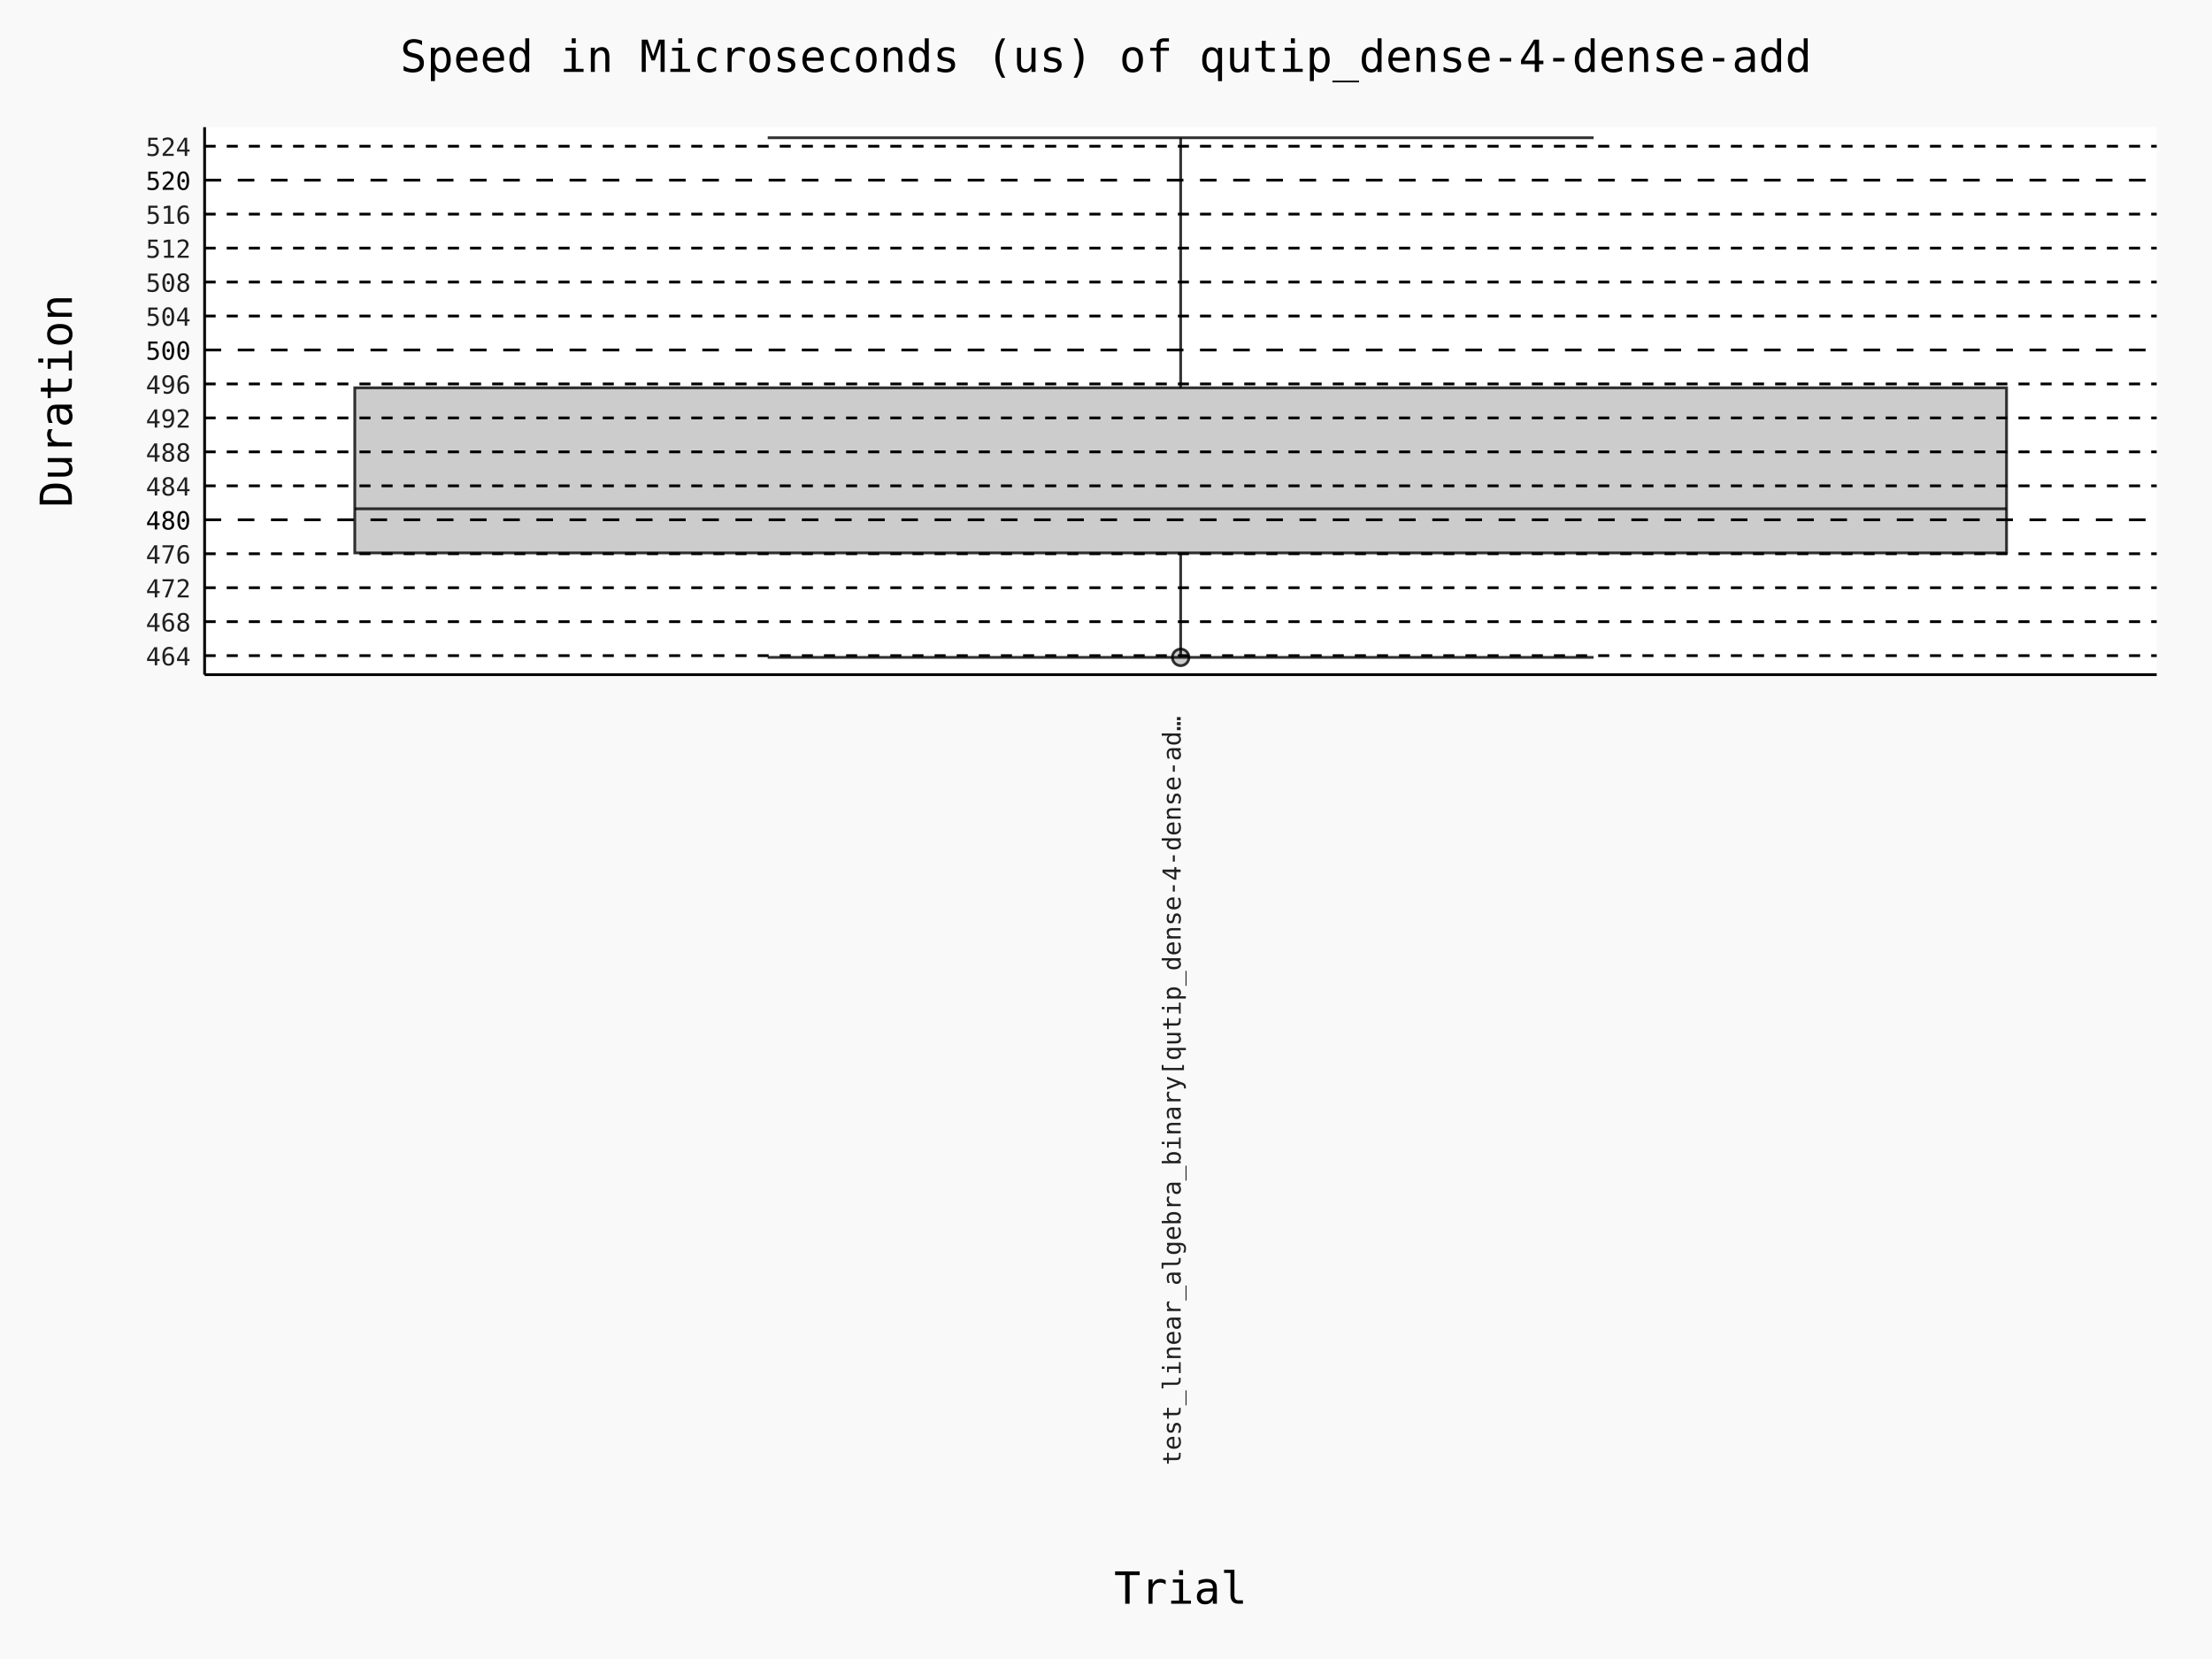
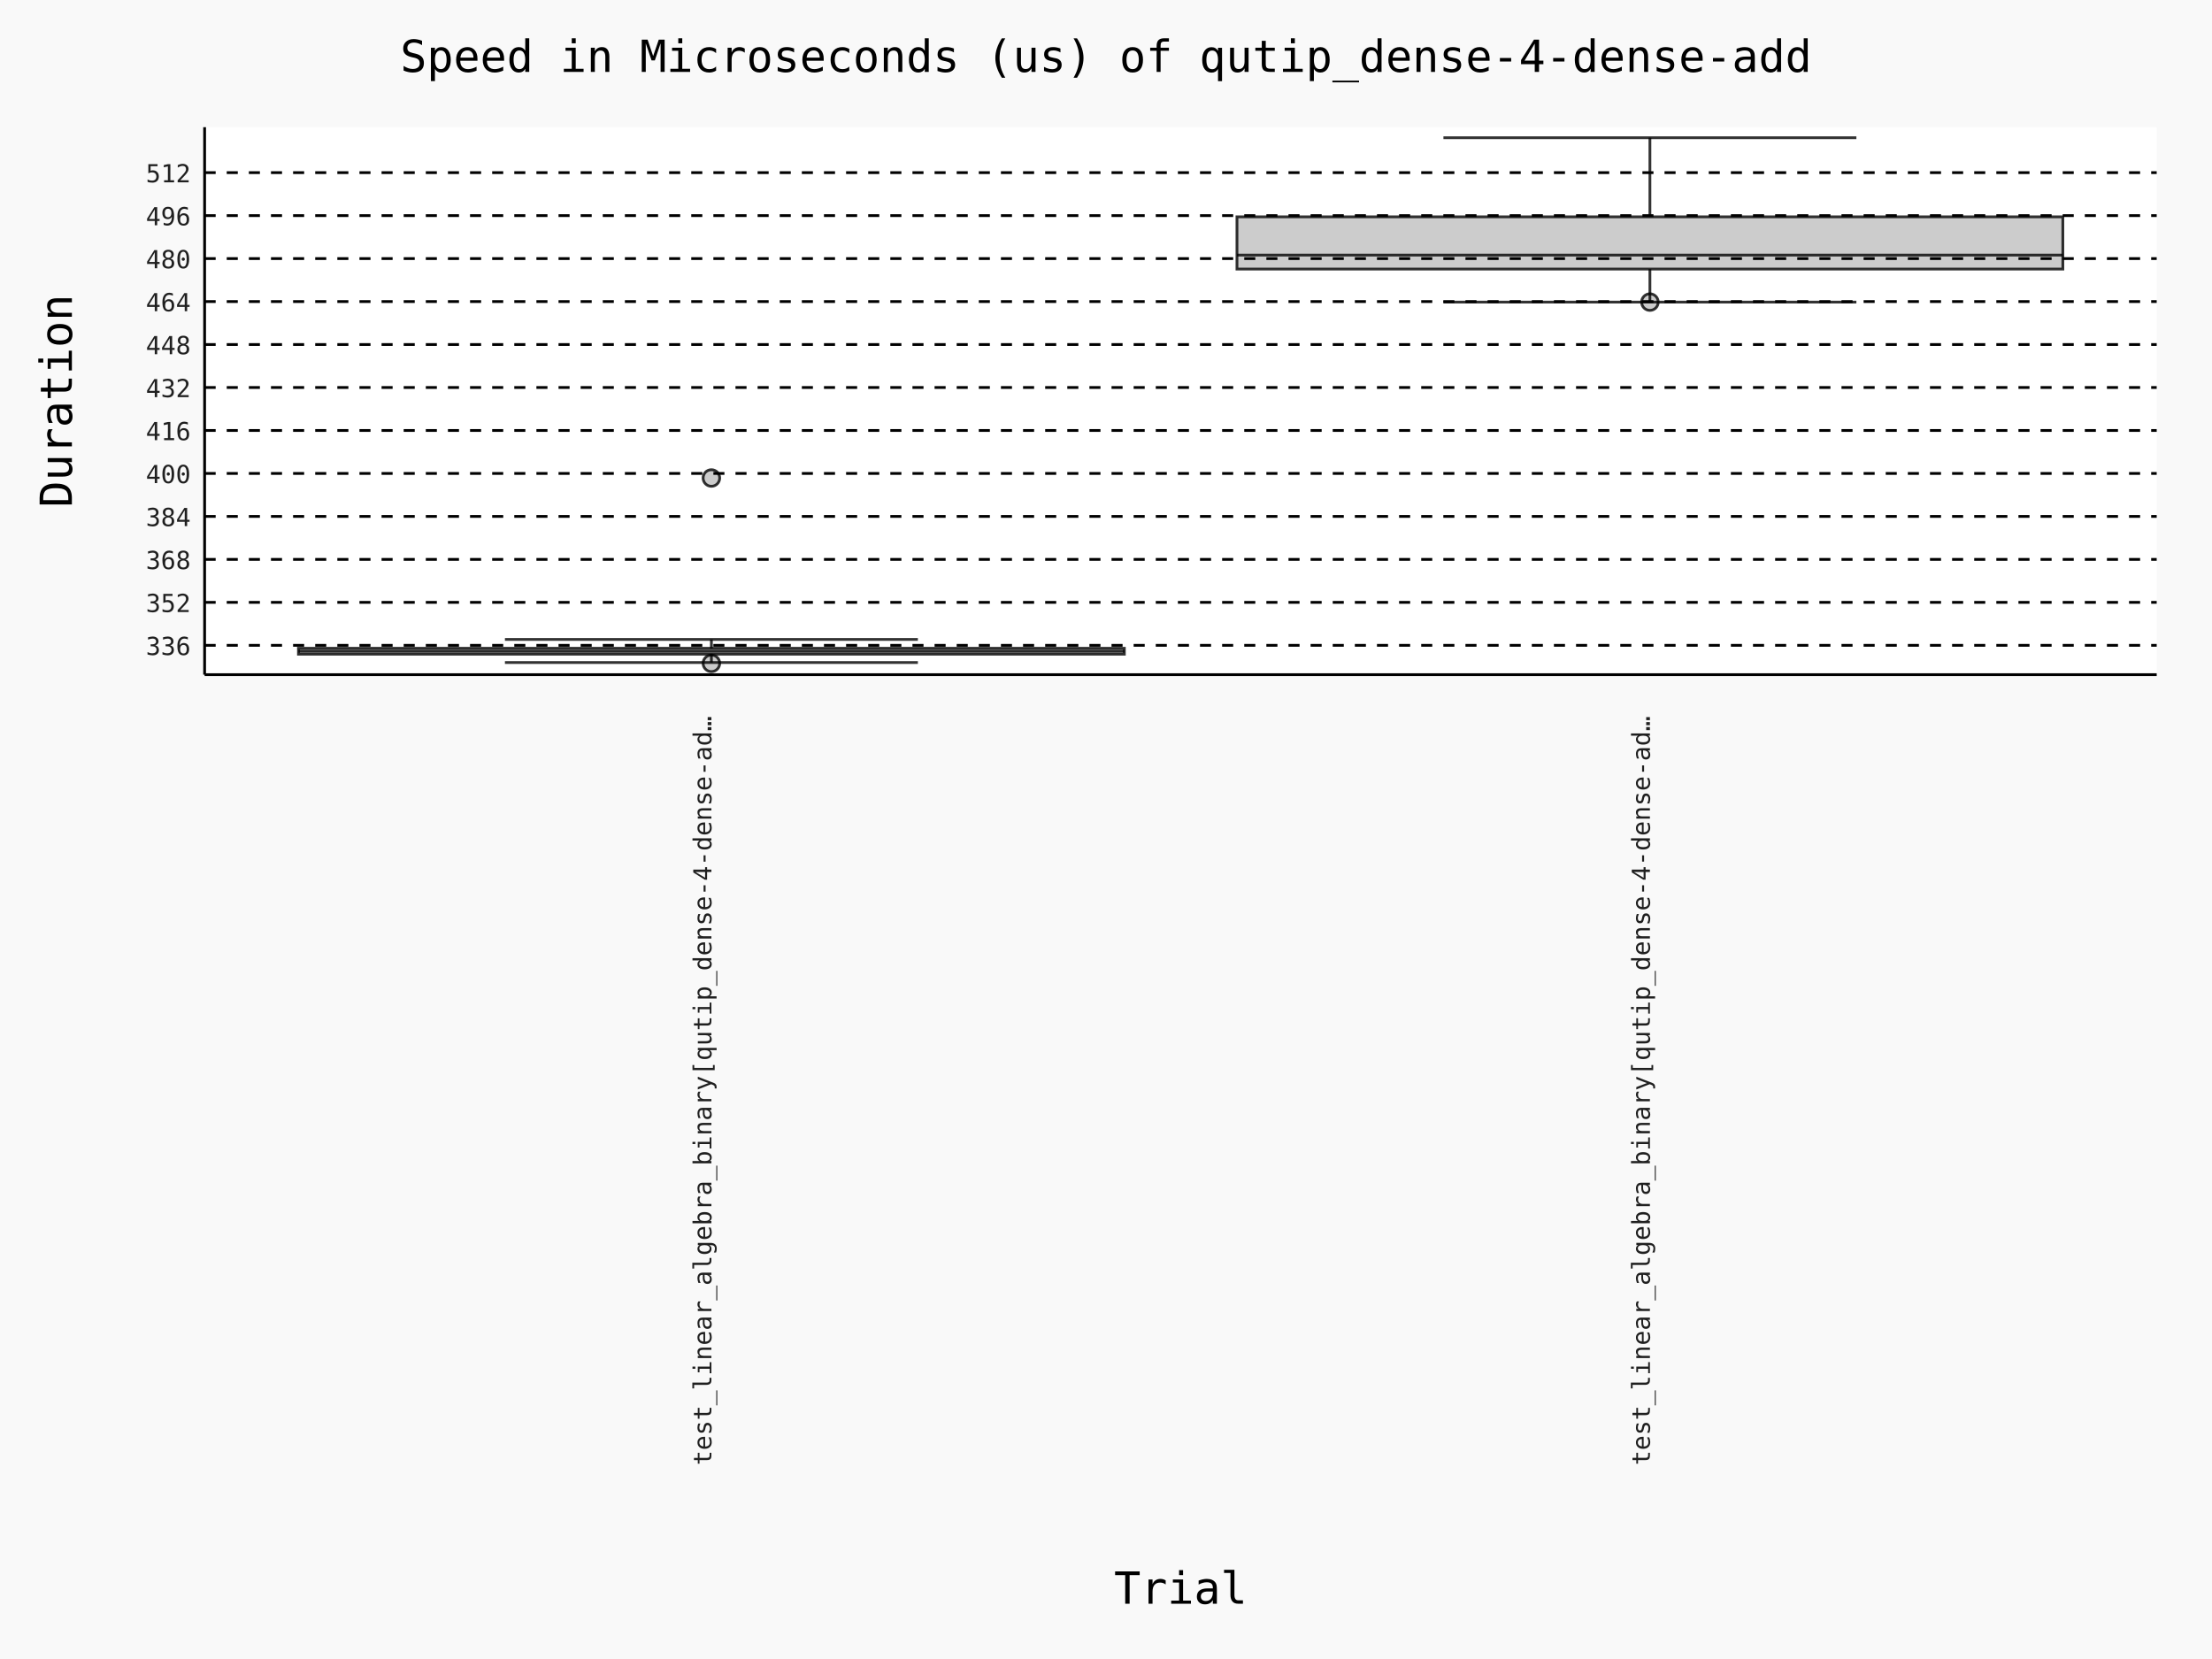
- <svg xmlns="http://www.w3.org/2000/svg" id="chart-da6f1e10-0a86-49bd-8ad6-bf358d669b81" class="pygal-chart" viewBox="0 0 800 600">
+ <svg xmlns="http://www.w3.org/2000/svg" id="chart-a4fc1e0b-406a-45e3-9efc-bca2a4cae208" class="pygal-chart" viewBox="0 0 800 600">
  <defs>
-     <style type="text/css">#chart-da6f1e10-0a86-49bd-8ad6-bf358d669b81{-webkit-user-select:none;-webkit-font-smoothing:antialiased;font-family:Consolas,"Deja Vu Sans Mono","Bitstream Vera Sans Mono","Courier New",monospace}#chart-da6f1e10-0a86-49bd-8ad6-bf358d669b81 .title{font-family:Consolas,"Deja Vu Sans Mono","Bitstream Vera Sans Mono","Courier New",monospace;font-size:16px}#chart-da6f1e10-0a86-49bd-8ad6-bf358d669b81 .legends .legend text{font-family:Consolas,"Deja Vu Sans Mono","Bitstream Vera Sans Mono","Courier New",monospace;font-size:14px}#chart-da6f1e10-0a86-49bd-8ad6-bf358d669b81 .axis text{font-family:Consolas,"Deja Vu Sans Mono","Bitstream Vera Sans Mono","Courier New",monospace;font-size:10px}#chart-da6f1e10-0a86-49bd-8ad6-bf358d669b81 .axis text.major{font-family:Consolas,"Deja Vu Sans Mono","Bitstream Vera Sans Mono","Courier New",monospace;font-size:10px}#chart-da6f1e10-0a86-49bd-8ad6-bf358d669b81 .text-overlay text.value{font-family:Consolas,"Deja Vu Sans Mono","Bitstream Vera Sans Mono","Courier New",monospace;font-size:16px}#chart-da6f1e10-0a86-49bd-8ad6-bf358d669b81 .text-overlay text.label{font-family:Consolas,"Deja Vu Sans Mono","Bitstream Vera Sans Mono","Courier New",monospace;font-size:10px}#chart-da6f1e10-0a86-49bd-8ad6-bf358d669b81 .tooltip{font-family:Consolas,"Deja Vu Sans Mono","Bitstream Vera Sans Mono","Courier New",monospace;font-size:14px}#chart-da6f1e10-0a86-49bd-8ad6-bf358d669b81 text.no_data{font-family:Consolas,"Deja Vu Sans Mono","Bitstream Vera Sans Mono","Courier New",monospace;font-size:64px}
- #chart-da6f1e10-0a86-49bd-8ad6-bf358d669b81{background-color:rgba(249,249,249,1)}#chart-da6f1e10-0a86-49bd-8ad6-bf358d669b81 path,#chart-da6f1e10-0a86-49bd-8ad6-bf358d669b81 line,#chart-da6f1e10-0a86-49bd-8ad6-bf358d669b81 rect,#chart-da6f1e10-0a86-49bd-8ad6-bf358d669b81 circle{-webkit-transition:150ms;-moz-transition:150ms;transition:150ms}#chart-da6f1e10-0a86-49bd-8ad6-bf358d669b81 .graph &gt; .background{fill:rgba(249,249,249,1)}#chart-da6f1e10-0a86-49bd-8ad6-bf358d669b81 .plot &gt; .background{fill:rgba(255,255,255,1)}#chart-da6f1e10-0a86-49bd-8ad6-bf358d669b81 .graph{fill:rgba(0,0,0,.87)}#chart-da6f1e10-0a86-49bd-8ad6-bf358d669b81 text.no_data{fill:rgba(0,0,0,1)}#chart-da6f1e10-0a86-49bd-8ad6-bf358d669b81 .title{fill:rgba(0,0,0,1)}#chart-da6f1e10-0a86-49bd-8ad6-bf358d669b81 .legends .legend text{fill:rgba(0,0,0,.87)}#chart-da6f1e10-0a86-49bd-8ad6-bf358d669b81 .legends .legend:hover text{fill:rgba(0,0,0,1)}#chart-da6f1e10-0a86-49bd-8ad6-bf358d669b81 .axis .line{stroke:rgba(0,0,0,1)}#chart-da6f1e10-0a86-49bd-8ad6-bf358d669b81 .axis .guide.line{stroke:rgba(0,0,0,.54)}#chart-da6f1e10-0a86-49bd-8ad6-bf358d669b81 .axis .major.line{stroke:rgba(0,0,0,.87)}#chart-da6f1e10-0a86-49bd-8ad6-bf358d669b81 .axis text.major{fill:rgba(0,0,0,1)}#chart-da6f1e10-0a86-49bd-8ad6-bf358d669b81 .axis.y .guides:hover .guide.line,#chart-da6f1e10-0a86-49bd-8ad6-bf358d669b81 .line-graph .axis.x .guides:hover .guide.line,#chart-da6f1e10-0a86-49bd-8ad6-bf358d669b81 .stackedline-graph .axis.x .guides:hover .guide.line,#chart-da6f1e10-0a86-49bd-8ad6-bf358d669b81 .xy-graph .axis.x .guides:hover .guide.line{stroke:rgba(0,0,0,1)}#chart-da6f1e10-0a86-49bd-8ad6-bf358d669b81 .axis .guides:hover text{fill:rgba(0,0,0,1)}#chart-da6f1e10-0a86-49bd-8ad6-bf358d669b81 .reactive{fill-opacity:.7;stroke-opacity:.8;stroke-width:1}#chart-da6f1e10-0a86-49bd-8ad6-bf358d669b81 .ci{stroke:rgba(0,0,0,.87)}#chart-da6f1e10-0a86-49bd-8ad6-bf358d669b81 .reactive.active,#chart-da6f1e10-0a86-49bd-8ad6-bf358d669b81 .active .reactive{fill-opacity:.8;stroke-opacity:.9;stroke-width:4}#chart-da6f1e10-0a86-49bd-8ad6-bf358d669b81 .ci .reactive.active{stroke-width:1.5}#chart-da6f1e10-0a86-49bd-8ad6-bf358d669b81 .series text{fill:rgba(0,0,0,1)}#chart-da6f1e10-0a86-49bd-8ad6-bf358d669b81 .tooltip rect{fill:rgba(255,255,255,1);stroke:rgba(0,0,0,1);-webkit-transition:opacity 150ms;-moz-transition:opacity 150ms;transition:opacity 150ms}#chart-da6f1e10-0a86-49bd-8ad6-bf358d669b81 .tooltip .label{fill:rgba(0,0,0,.87)}#chart-da6f1e10-0a86-49bd-8ad6-bf358d669b81 .tooltip .label{fill:rgba(0,0,0,.87)}#chart-da6f1e10-0a86-49bd-8ad6-bf358d669b81 .tooltip .legend{font-size:.8em;fill:rgba(0,0,0,.54)}#chart-da6f1e10-0a86-49bd-8ad6-bf358d669b81 .tooltip .x_label{font-size:.6em;fill:rgba(0,0,0,1)}#chart-da6f1e10-0a86-49bd-8ad6-bf358d669b81 .tooltip .xlink{font-size:.5em;text-decoration:underline}#chart-da6f1e10-0a86-49bd-8ad6-bf358d669b81 .tooltip .value{font-size:1.5em}#chart-da6f1e10-0a86-49bd-8ad6-bf358d669b81 .bound{font-size:.5em}#chart-da6f1e10-0a86-49bd-8ad6-bf358d669b81 .max-value{font-size:.75em;fill:rgba(0,0,0,.54)}#chart-da6f1e10-0a86-49bd-8ad6-bf358d669b81 .map-element{fill:rgba(255,255,255,1);stroke:rgba(0,0,0,.54) !important}#chart-da6f1e10-0a86-49bd-8ad6-bf358d669b81 .map-element .reactive{fill-opacity:inherit;stroke-opacity:inherit}#chart-da6f1e10-0a86-49bd-8ad6-bf358d669b81 .color-0,#chart-da6f1e10-0a86-49bd-8ad6-bf358d669b81 .color-0 a:visited{stroke:#000000;fill:#000000}#chart-da6f1e10-0a86-49bd-8ad6-bf358d669b81 .text-overlay .color-0 text{fill:white}
- #chart-da6f1e10-0a86-49bd-8ad6-bf358d669b81 text.no_data{text-anchor:middle}#chart-da6f1e10-0a86-49bd-8ad6-bf358d669b81 .guide.line{fill:none}#chart-da6f1e10-0a86-49bd-8ad6-bf358d669b81 .centered{text-anchor:middle}#chart-da6f1e10-0a86-49bd-8ad6-bf358d669b81 .title{text-anchor:middle}#chart-da6f1e10-0a86-49bd-8ad6-bf358d669b81 .legends .legend text{fill-opacity:1}#chart-da6f1e10-0a86-49bd-8ad6-bf358d669b81 .axis.x text{text-anchor:middle}#chart-da6f1e10-0a86-49bd-8ad6-bf358d669b81 .axis.x:not(.web) text[transform]{text-anchor:start}#chart-da6f1e10-0a86-49bd-8ad6-bf358d669b81 .axis.x:not(.web) text[transform].backwards{text-anchor:end}#chart-da6f1e10-0a86-49bd-8ad6-bf358d669b81 .axis.y text{text-anchor:end}#chart-da6f1e10-0a86-49bd-8ad6-bf358d669b81 .axis.y text[transform].backwards{text-anchor:start}#chart-da6f1e10-0a86-49bd-8ad6-bf358d669b81 .axis.y2 text{text-anchor:start}#chart-da6f1e10-0a86-49bd-8ad6-bf358d669b81 .axis.y2 text[transform].backwards{text-anchor:end}#chart-da6f1e10-0a86-49bd-8ad6-bf358d669b81 .axis .guide.line{stroke-dasharray:4,4;stroke:black}#chart-da6f1e10-0a86-49bd-8ad6-bf358d669b81 .axis .major.guide.line{stroke-dasharray:6,6;stroke:black}#chart-da6f1e10-0a86-49bd-8ad6-bf358d669b81 .horizontal .axis.y .guide.line,#chart-da6f1e10-0a86-49bd-8ad6-bf358d669b81 .horizontal .axis.y2 .guide.line,#chart-da6f1e10-0a86-49bd-8ad6-bf358d669b81 .vertical .axis.x .guide.line{opacity:0}#chart-da6f1e10-0a86-49bd-8ad6-bf358d669b81 .horizontal .axis.always_show .guide.line,#chart-da6f1e10-0a86-49bd-8ad6-bf358d669b81 .vertical .axis.always_show .guide.line{opacity:1 !important}#chart-da6f1e10-0a86-49bd-8ad6-bf358d669b81 .axis.y .guides:hover .guide.line,#chart-da6f1e10-0a86-49bd-8ad6-bf358d669b81 .axis.y2 .guides:hover .guide.line,#chart-da6f1e10-0a86-49bd-8ad6-bf358d669b81 .axis.x .guides:hover .guide.line{opacity:1}#chart-da6f1e10-0a86-49bd-8ad6-bf358d669b81 .axis .guides:hover text{opacity:1}#chart-da6f1e10-0a86-49bd-8ad6-bf358d669b81 .nofill{fill:none}#chart-da6f1e10-0a86-49bd-8ad6-bf358d669b81 .subtle-fill{fill-opacity:.2}#chart-da6f1e10-0a86-49bd-8ad6-bf358d669b81 .dot{stroke-width:1px;fill-opacity:1;stroke-opacity:1}#chart-da6f1e10-0a86-49bd-8ad6-bf358d669b81 .dot.active{stroke-width:5px}#chart-da6f1e10-0a86-49bd-8ad6-bf358d669b81 .dot.negative{fill:transparent}#chart-da6f1e10-0a86-49bd-8ad6-bf358d669b81 text,#chart-da6f1e10-0a86-49bd-8ad6-bf358d669b81 tspan{stroke:none !important}#chart-da6f1e10-0a86-49bd-8ad6-bf358d669b81 .series text.active{opacity:1}#chart-da6f1e10-0a86-49bd-8ad6-bf358d669b81 .tooltip rect{fill-opacity:.95;stroke-width:.5}#chart-da6f1e10-0a86-49bd-8ad6-bf358d669b81 .tooltip text{fill-opacity:1}#chart-da6f1e10-0a86-49bd-8ad6-bf358d669b81 .showable{visibility:hidden}#chart-da6f1e10-0a86-49bd-8ad6-bf358d669b81 .showable.shown{visibility:visible}#chart-da6f1e10-0a86-49bd-8ad6-bf358d669b81 .gauge-background{fill:rgba(229,229,229,1);stroke:none}#chart-da6f1e10-0a86-49bd-8ad6-bf358d669b81 .bg-lines{stroke:rgba(249,249,249,1);stroke-width:2px}
+     <style type="text/css">#chart-a4fc1e0b-406a-45e3-9efc-bca2a4cae208{-webkit-user-select:none;-webkit-font-smoothing:antialiased;font-family:Consolas,"Deja Vu Sans Mono","Bitstream Vera Sans Mono","Courier New",monospace}#chart-a4fc1e0b-406a-45e3-9efc-bca2a4cae208 .title{font-family:Consolas,"Deja Vu Sans Mono","Bitstream Vera Sans Mono","Courier New",monospace;font-size:16px}#chart-a4fc1e0b-406a-45e3-9efc-bca2a4cae208 .legends .legend text{font-family:Consolas,"Deja Vu Sans Mono","Bitstream Vera Sans Mono","Courier New",monospace;font-size:14px}#chart-a4fc1e0b-406a-45e3-9efc-bca2a4cae208 .axis text{font-family:Consolas,"Deja Vu Sans Mono","Bitstream Vera Sans Mono","Courier New",monospace;font-size:10px}#chart-a4fc1e0b-406a-45e3-9efc-bca2a4cae208 .axis text.major{font-family:Consolas,"Deja Vu Sans Mono","Bitstream Vera Sans Mono","Courier New",monospace;font-size:10px}#chart-a4fc1e0b-406a-45e3-9efc-bca2a4cae208 .text-overlay text.value{font-family:Consolas,"Deja Vu Sans Mono","Bitstream Vera Sans Mono","Courier New",monospace;font-size:16px}#chart-a4fc1e0b-406a-45e3-9efc-bca2a4cae208 .text-overlay text.label{font-family:Consolas,"Deja Vu Sans Mono","Bitstream Vera Sans Mono","Courier New",monospace;font-size:10px}#chart-a4fc1e0b-406a-45e3-9efc-bca2a4cae208 .tooltip{font-family:Consolas,"Deja Vu Sans Mono","Bitstream Vera Sans Mono","Courier New",monospace;font-size:14px}#chart-a4fc1e0b-406a-45e3-9efc-bca2a4cae208 text.no_data{font-family:Consolas,"Deja Vu Sans Mono","Bitstream Vera Sans Mono","Courier New",monospace;font-size:64px}
+ #chart-a4fc1e0b-406a-45e3-9efc-bca2a4cae208{background-color:rgba(249,249,249,1)}#chart-a4fc1e0b-406a-45e3-9efc-bca2a4cae208 path,#chart-a4fc1e0b-406a-45e3-9efc-bca2a4cae208 line,#chart-a4fc1e0b-406a-45e3-9efc-bca2a4cae208 rect,#chart-a4fc1e0b-406a-45e3-9efc-bca2a4cae208 circle{-webkit-transition:150ms;-moz-transition:150ms;transition:150ms}#chart-a4fc1e0b-406a-45e3-9efc-bca2a4cae208 .graph &gt; .background{fill:rgba(249,249,249,1)}#chart-a4fc1e0b-406a-45e3-9efc-bca2a4cae208 .plot &gt; .background{fill:rgba(255,255,255,1)}#chart-a4fc1e0b-406a-45e3-9efc-bca2a4cae208 .graph{fill:rgba(0,0,0,.87)}#chart-a4fc1e0b-406a-45e3-9efc-bca2a4cae208 text.no_data{fill:rgba(0,0,0,1)}#chart-a4fc1e0b-406a-45e3-9efc-bca2a4cae208 .title{fill:rgba(0,0,0,1)}#chart-a4fc1e0b-406a-45e3-9efc-bca2a4cae208 .legends .legend text{fill:rgba(0,0,0,.87)}#chart-a4fc1e0b-406a-45e3-9efc-bca2a4cae208 .legends .legend:hover text{fill:rgba(0,0,0,1)}#chart-a4fc1e0b-406a-45e3-9efc-bca2a4cae208 .axis .line{stroke:rgba(0,0,0,1)}#chart-a4fc1e0b-406a-45e3-9efc-bca2a4cae208 .axis .guide.line{stroke:rgba(0,0,0,.54)}#chart-a4fc1e0b-406a-45e3-9efc-bca2a4cae208 .axis .major.line{stroke:rgba(0,0,0,.87)}#chart-a4fc1e0b-406a-45e3-9efc-bca2a4cae208 .axis text.major{fill:rgba(0,0,0,1)}#chart-a4fc1e0b-406a-45e3-9efc-bca2a4cae208 .axis.y .guides:hover .guide.line,#chart-a4fc1e0b-406a-45e3-9efc-bca2a4cae208 .line-graph .axis.x .guides:hover .guide.line,#chart-a4fc1e0b-406a-45e3-9efc-bca2a4cae208 .stackedline-graph .axis.x .guides:hover .guide.line,#chart-a4fc1e0b-406a-45e3-9efc-bca2a4cae208 .xy-graph .axis.x .guides:hover .guide.line{stroke:rgba(0,0,0,1)}#chart-a4fc1e0b-406a-45e3-9efc-bca2a4cae208 .axis .guides:hover text{fill:rgba(0,0,0,1)}#chart-a4fc1e0b-406a-45e3-9efc-bca2a4cae208 .reactive{fill-opacity:.7;stroke-opacity:.8;stroke-width:1}#chart-a4fc1e0b-406a-45e3-9efc-bca2a4cae208 .ci{stroke:rgba(0,0,0,.87)}#chart-a4fc1e0b-406a-45e3-9efc-bca2a4cae208 .reactive.active,#chart-a4fc1e0b-406a-45e3-9efc-bca2a4cae208 .active .reactive{fill-opacity:.8;stroke-opacity:.9;stroke-width:4}#chart-a4fc1e0b-406a-45e3-9efc-bca2a4cae208 .ci .reactive.active{stroke-width:1.5}#chart-a4fc1e0b-406a-45e3-9efc-bca2a4cae208 .series text{fill:rgba(0,0,0,1)}#chart-a4fc1e0b-406a-45e3-9efc-bca2a4cae208 .tooltip rect{fill:rgba(255,255,255,1);stroke:rgba(0,0,0,1);-webkit-transition:opacity 150ms;-moz-transition:opacity 150ms;transition:opacity 150ms}#chart-a4fc1e0b-406a-45e3-9efc-bca2a4cae208 .tooltip .label{fill:rgba(0,0,0,.87)}#chart-a4fc1e0b-406a-45e3-9efc-bca2a4cae208 .tooltip .label{fill:rgba(0,0,0,.87)}#chart-a4fc1e0b-406a-45e3-9efc-bca2a4cae208 .tooltip .legend{font-size:.8em;fill:rgba(0,0,0,.54)}#chart-a4fc1e0b-406a-45e3-9efc-bca2a4cae208 .tooltip .x_label{font-size:.6em;fill:rgba(0,0,0,1)}#chart-a4fc1e0b-406a-45e3-9efc-bca2a4cae208 .tooltip .xlink{font-size:.5em;text-decoration:underline}#chart-a4fc1e0b-406a-45e3-9efc-bca2a4cae208 .tooltip .value{font-size:1.5em}#chart-a4fc1e0b-406a-45e3-9efc-bca2a4cae208 .bound{font-size:.5em}#chart-a4fc1e0b-406a-45e3-9efc-bca2a4cae208 .max-value{font-size:.75em;fill:rgba(0,0,0,.54)}#chart-a4fc1e0b-406a-45e3-9efc-bca2a4cae208 .map-element{fill:rgba(255,255,255,1);stroke:rgba(0,0,0,.54) !important}#chart-a4fc1e0b-406a-45e3-9efc-bca2a4cae208 .map-element .reactive{fill-opacity:inherit;stroke-opacity:inherit}#chart-a4fc1e0b-406a-45e3-9efc-bca2a4cae208 .color-0,#chart-a4fc1e0b-406a-45e3-9efc-bca2a4cae208 .color-0 a:visited{stroke:#000000;fill:#000000}#chart-a4fc1e0b-406a-45e3-9efc-bca2a4cae208 .color-1,#chart-a4fc1e0b-406a-45e3-9efc-bca2a4cae208 .color-1 a:visited{stroke:#000000;fill:#000000}#chart-a4fc1e0b-406a-45e3-9efc-bca2a4cae208 .text-overlay .color-0 text{fill:white}#chart-a4fc1e0b-406a-45e3-9efc-bca2a4cae208 .text-overlay .color-1 text{fill:white}
+ #chart-a4fc1e0b-406a-45e3-9efc-bca2a4cae208 text.no_data{text-anchor:middle}#chart-a4fc1e0b-406a-45e3-9efc-bca2a4cae208 .guide.line{fill:none}#chart-a4fc1e0b-406a-45e3-9efc-bca2a4cae208 .centered{text-anchor:middle}#chart-a4fc1e0b-406a-45e3-9efc-bca2a4cae208 .title{text-anchor:middle}#chart-a4fc1e0b-406a-45e3-9efc-bca2a4cae208 .legends .legend text{fill-opacity:1}#chart-a4fc1e0b-406a-45e3-9efc-bca2a4cae208 .axis.x text{text-anchor:middle}#chart-a4fc1e0b-406a-45e3-9efc-bca2a4cae208 .axis.x:not(.web) text[transform]{text-anchor:start}#chart-a4fc1e0b-406a-45e3-9efc-bca2a4cae208 .axis.x:not(.web) text[transform].backwards{text-anchor:end}#chart-a4fc1e0b-406a-45e3-9efc-bca2a4cae208 .axis.y text{text-anchor:end}#chart-a4fc1e0b-406a-45e3-9efc-bca2a4cae208 .axis.y text[transform].backwards{text-anchor:start}#chart-a4fc1e0b-406a-45e3-9efc-bca2a4cae208 .axis.y2 text{text-anchor:start}#chart-a4fc1e0b-406a-45e3-9efc-bca2a4cae208 .axis.y2 text[transform].backwards{text-anchor:end}#chart-a4fc1e0b-406a-45e3-9efc-bca2a4cae208 .axis .guide.line{stroke-dasharray:4,4;stroke:black}#chart-a4fc1e0b-406a-45e3-9efc-bca2a4cae208 .axis .major.guide.line{stroke-dasharray:6,6;stroke:black}#chart-a4fc1e0b-406a-45e3-9efc-bca2a4cae208 .horizontal .axis.y .guide.line,#chart-a4fc1e0b-406a-45e3-9efc-bca2a4cae208 .horizontal .axis.y2 .guide.line,#chart-a4fc1e0b-406a-45e3-9efc-bca2a4cae208 .vertical .axis.x .guide.line{opacity:0}#chart-a4fc1e0b-406a-45e3-9efc-bca2a4cae208 .horizontal .axis.always_show .guide.line,#chart-a4fc1e0b-406a-45e3-9efc-bca2a4cae208 .vertical .axis.always_show .guide.line{opacity:1 !important}#chart-a4fc1e0b-406a-45e3-9efc-bca2a4cae208 .axis.y .guides:hover .guide.line,#chart-a4fc1e0b-406a-45e3-9efc-bca2a4cae208 .axis.y2 .guides:hover .guide.line,#chart-a4fc1e0b-406a-45e3-9efc-bca2a4cae208 .axis.x .guides:hover .guide.line{opacity:1}#chart-a4fc1e0b-406a-45e3-9efc-bca2a4cae208 .axis .guides:hover text{opacity:1}#chart-a4fc1e0b-406a-45e3-9efc-bca2a4cae208 .nofill{fill:none}#chart-a4fc1e0b-406a-45e3-9efc-bca2a4cae208 .subtle-fill{fill-opacity:.2}#chart-a4fc1e0b-406a-45e3-9efc-bca2a4cae208 .dot{stroke-width:1px;fill-opacity:1;stroke-opacity:1}#chart-a4fc1e0b-406a-45e3-9efc-bca2a4cae208 .dot.active{stroke-width:5px}#chart-a4fc1e0b-406a-45e3-9efc-bca2a4cae208 .dot.negative{fill:transparent}#chart-a4fc1e0b-406a-45e3-9efc-bca2a4cae208 text,#chart-a4fc1e0b-406a-45e3-9efc-bca2a4cae208 tspan{stroke:none !important}#chart-a4fc1e0b-406a-45e3-9efc-bca2a4cae208 .series text.active{opacity:1}#chart-a4fc1e0b-406a-45e3-9efc-bca2a4cae208 .tooltip rect{fill-opacity:.95;stroke-width:.5}#chart-a4fc1e0b-406a-45e3-9efc-bca2a4cae208 .tooltip text{fill-opacity:1}#chart-a4fc1e0b-406a-45e3-9efc-bca2a4cae208 .showable{visibility:hidden}#chart-a4fc1e0b-406a-45e3-9efc-bca2a4cae208 .showable.shown{visibility:visible}#chart-a4fc1e0b-406a-45e3-9efc-bca2a4cae208 .gauge-background{fill:rgba(229,229,229,1);stroke:none}#chart-a4fc1e0b-406a-45e3-9efc-bca2a4cae208 .bg-lines{stroke:rgba(249,249,249,1);stroke-width:2px}
.tooltip .value{font-size:1em !important}.axis text{font-size:9px !important}</style>
  </defs>
  <g class="graph custombox-graph vertical">
    <rect x="0" y="0" width="800" height="600" class="background" />
    <g transform="translate(74, 46)" class="plot">
      <rect x="0" y="0" width="706.0" height="198.0" class="background" />
      <g class="axis y always_show">
        <path d="M0 198 h706" class="line" />
        <g class="guides">
-           <path d="M0 191.122 h706" class="guide line" />
-           <text x="-5" y="194.622" class="">464</text>
+           <path d="M0 187.393 h706" class="guide line" />
+           <text x="-5" y="190.893" class="">336</text>
        </g>
        <g class="guides">
-           <path d="M0 178.839 h706" class="guide line" />
-           <text x="-5" y="182.339" class="">468</text>
+           <path d="M0 171.851 h706" class="guide line" />
+           <text x="-5" y="175.351" class="">352</text>
        </g>
        <g class="guides">
-           <path d="M0 166.556 h706" class="guide line" />
-           <text x="-5" y="170.056" class="">472</text>
+           <path d="M0 156.31 h706" class="guide line" />
+           <text x="-5" y="159.81" class="">368</text>
        </g>
        <g class="guides">
-           <path d="M0 154.273 h706" class="guide line" />
-           <text x="-5" y="157.773" class="">476</text>
+           <path d="M0 140.768 h706" class="guide line" />
+           <text x="-5" y="144.268" class="">384</text>
        </g>
        <g class="guides">
-           <path d="M0 141.99 h706" class="major guide line" />
-           <text x="-5" y="145.49" class="major">480</text>
+           <path d="M0 125.226 h706" class="guide line" />
+           <text x="-5" y="128.726" class="">400</text>
        </g>
        <g class="guides">
-           <path d="M0 129.707 h706" class="guide line" />
-           <text x="-5" y="133.207" class="">484</text>
+           <path d="M0 109.685 h706" class="guide line" />
+           <text x="-5" y="113.185" class="">416</text>
        </g>
        <g class="guides">
-           <path d="M0 117.424 h706" class="guide line" />
-           <text x="-5" y="120.924" class="">488</text>
+           <path d="M0 94.143 h706" class="guide line" />
+           <text x="-5" y="97.643" class="">432</text>
        </g>
        <g class="guides">
-           <path d="M0 105.141 h706" class="guide line" />
-           <text x="-5" y="108.641" class="">492</text>
+           <path d="M0 78.602 h706" class="guide line" />
+           <text x="-5" y="82.102" class="">448</text>
        </g>
        <g class="guides">
-           <path d="M0 92.859 h706" class="guide line" />
-           <text x="-5" y="96.359" class="">496</text>
+           <path d="M0 63.06 h706" class="guide line" />
+           <text x="-5" y="66.56" class="">464</text>
        </g>
        <g class="guides">
-           <path d="M0 80.576 h706" class="major guide line" />
-           <text x="-5" y="84.076" class="major">500</text>
+           <path d="M0 47.518 h706" class="guide line" />
+           <text x="-5" y="51.018" class="">480</text>
        </g>
        <g class="guides">
-           <path d="M0 68.293 h706" class="guide line" />
-           <text x="-5" y="71.793" class="">504</text>
+           <path d="M0 31.977 h706" class="guide line" />
+           <text x="-5" y="35.477" class="">496</text>
        </g>
        <g class="guides">
-           <path d="M0 56.01 h706" class="guide line" />
-           <text x="-5" y="59.51" class="">508</text>
-         </g>
-         <g class="guides">
-           <path d="M0 43.727 h706" class="guide line" />
-           <text x="-5" y="47.227" class="">512</text>
-         </g>
-         <g class="guides">
-           <path d="M0 31.444 h706" class="guide line" />
-           <text x="-5" y="34.944" class="">516</text>
-         </g>
-         <g class="guides">
-           <path d="M0 19.161 h706" class="major guide line" />
-           <text x="-5" y="22.661" class="major">520</text>
-         </g>
-         <g class="guides">
-           <path d="M0 6.878 h706" class="guide line" />
-           <text x="-5" y="10.378" class="">524</text>
+           <path d="M0 16.435 h706" class="guide line" />
+           <text x="-5" y="19.935" class="">512</text>
        </g>
      </g>
      <g class="axis x">
        <path d="M0 0 v198" class="line" />
        <g class="guides">
-           <path d="M353 0 v198" class="guide line" />
-           <text x="353.0" y="213.0" class="backwards" transform="rotate(270 353 213)">test_linear_algebra_binary[qutip_dense-4-dense-ad…</text>
+           <path d="M183.288 0 v198" class="guide line" />
+           <text x="183.288" y="213.0" class="backwards" transform="rotate(270 183.2885 213)">test_linear_algebra_binary[qutip_dense-4-dense-ad…</text>
+         </g>
+         <g class="guides">
+           <path d="M522.712 0 v198" class="guide line" />
+           <text x="522.712" y="213.0" class="backwards" transform="rotate(270 522.7115 213)">test_linear_algebra_binary[qutip_dense-4-dense-ad…</text>
        </g>
      </g>
      <g class="series serie-0 color-0">
        <g class="boxes">
          <g class="box">
-             <path stroke-width="3" d="M203.654 191.745 L502.346 191.745" class="reactive tooltip-trigger" />
-             <path stroke-width="3" d="M54.308 138.007 L651.692 138.007" class="reactive tooltip-trigger" />
-             <path stroke-width="3" d="M203.654 3.82 L502.346 3.82" class="reactive tooltip-trigger" />
-             <path stroke-width="2" d="M353 191.745 L353 153.975" class="reactive tooltip-trigger" />
-             <path stroke-width="2" d="M353 3.82 L353 94.25" class="reactive tooltip-trigger" />
-             <rect x="54.308" y="94.25" height="59.725" width="597.385" class="subtle-fill reactive tooltip-trigger" />
-             <circle cx="353.0" cy="191.745" r="3" class="subtle-fill reactive tooltip-trigger" />
-             <circle cx="353.0" cy="-13057.102" r="3" class="subtle-fill reactive tooltip-trigger" />
+             <path stroke-width="3" d="M108.615 193.609 L257.962 193.609" class="reactive tooltip-trigger" />
+             <path stroke-width="3" d="M33.942 189.528 L332.635 189.528" class="reactive tooltip-trigger" />
+             <path stroke-width="3" d="M108.615 185.255 L257.962 185.255" class="reactive tooltip-trigger" />
+             <path stroke-width="2" d="M183.288 193.609 L183.288 190.597" class="reactive tooltip-trigger" />
+             <path stroke-width="2" d="M183.288 185.255 L183.288 188.46" class="reactive tooltip-trigger" />
+             <rect x="33.942" y="188.46" height="2.137" width="298.692" class="subtle-fill reactive tooltip-trigger" />
+             <circle cx="183.288" cy="193.9" r="3" class="subtle-fill reactive tooltip-trigger" />
+             <circle cx="183.288" cy="126.876" r="3" class="subtle-fill reactive tooltip-trigger" />
+           </g>
+         </g>
+       </g>
+       <g class="series serie-1 color-1">
+         <g class="boxes">
+           <g class="box">
+             <path stroke-width="3" d="M448.038 63.257 L597.385 63.257" class="reactive tooltip-trigger" />
+             <path stroke-width="3" d="M373.365 46.259 L672.058 46.259" class="reactive tooltip-trigger" />
+             <path stroke-width="3" d="M448.038 3.812 L597.385 3.812" class="reactive tooltip-trigger" />
+             <path stroke-width="2" d="M522.712 63.257 L522.712 51.31" class="reactive tooltip-trigger" />
+             <path stroke-width="2" d="M522.712 3.812 L522.712 32.417" class="reactive tooltip-trigger" />
+             <rect x="373.365" y="32.417" height="18.893" width="298.692" class="subtle-fill reactive tooltip-trigger" />
+             <circle cx="522.712" cy="63.257" r="3" class="subtle-fill reactive tooltip-trigger" />
+             <circle cx="522.712" cy="-4127.705" r="3" class="subtle-fill reactive tooltip-trigger" />
          </g>
        </g>
      </g>
    </g>
    <g class="titles">
      <text x="400.0" y="26" class="title plot_title">Speed in Microseconds (us) of qutip_dense-4-dense-add</text>
      <text x="427.0" y="580.0" class="title">Trial</text>
      <text x="0" y="171.0" class="title" transform="rotate(-90 0 145)">Duration</text>
    </g>
    <g transform="translate(74, 46)" class="plot overlay">
      <g class="series serie-0 color-0" />
+       <g class="series serie-1 color-1" />
    </g>
    <g transform="translate(74, 46)" class="plot text-overlay">
      <g class="series serie-0 color-0" />
+       <g class="series serie-1 color-1" />
    </g>
    <g transform="translate(74, 46)" class="plot tooltip-overlay">
      <g transform="translate(0 0)" style="opacity: 0" class="tooltip">
        <rect rx="0" ry="0" width="0" height="0" class="tooltip-box" />
        <g class="text" />
      </g>
    </g>
  </g>
</svg>
